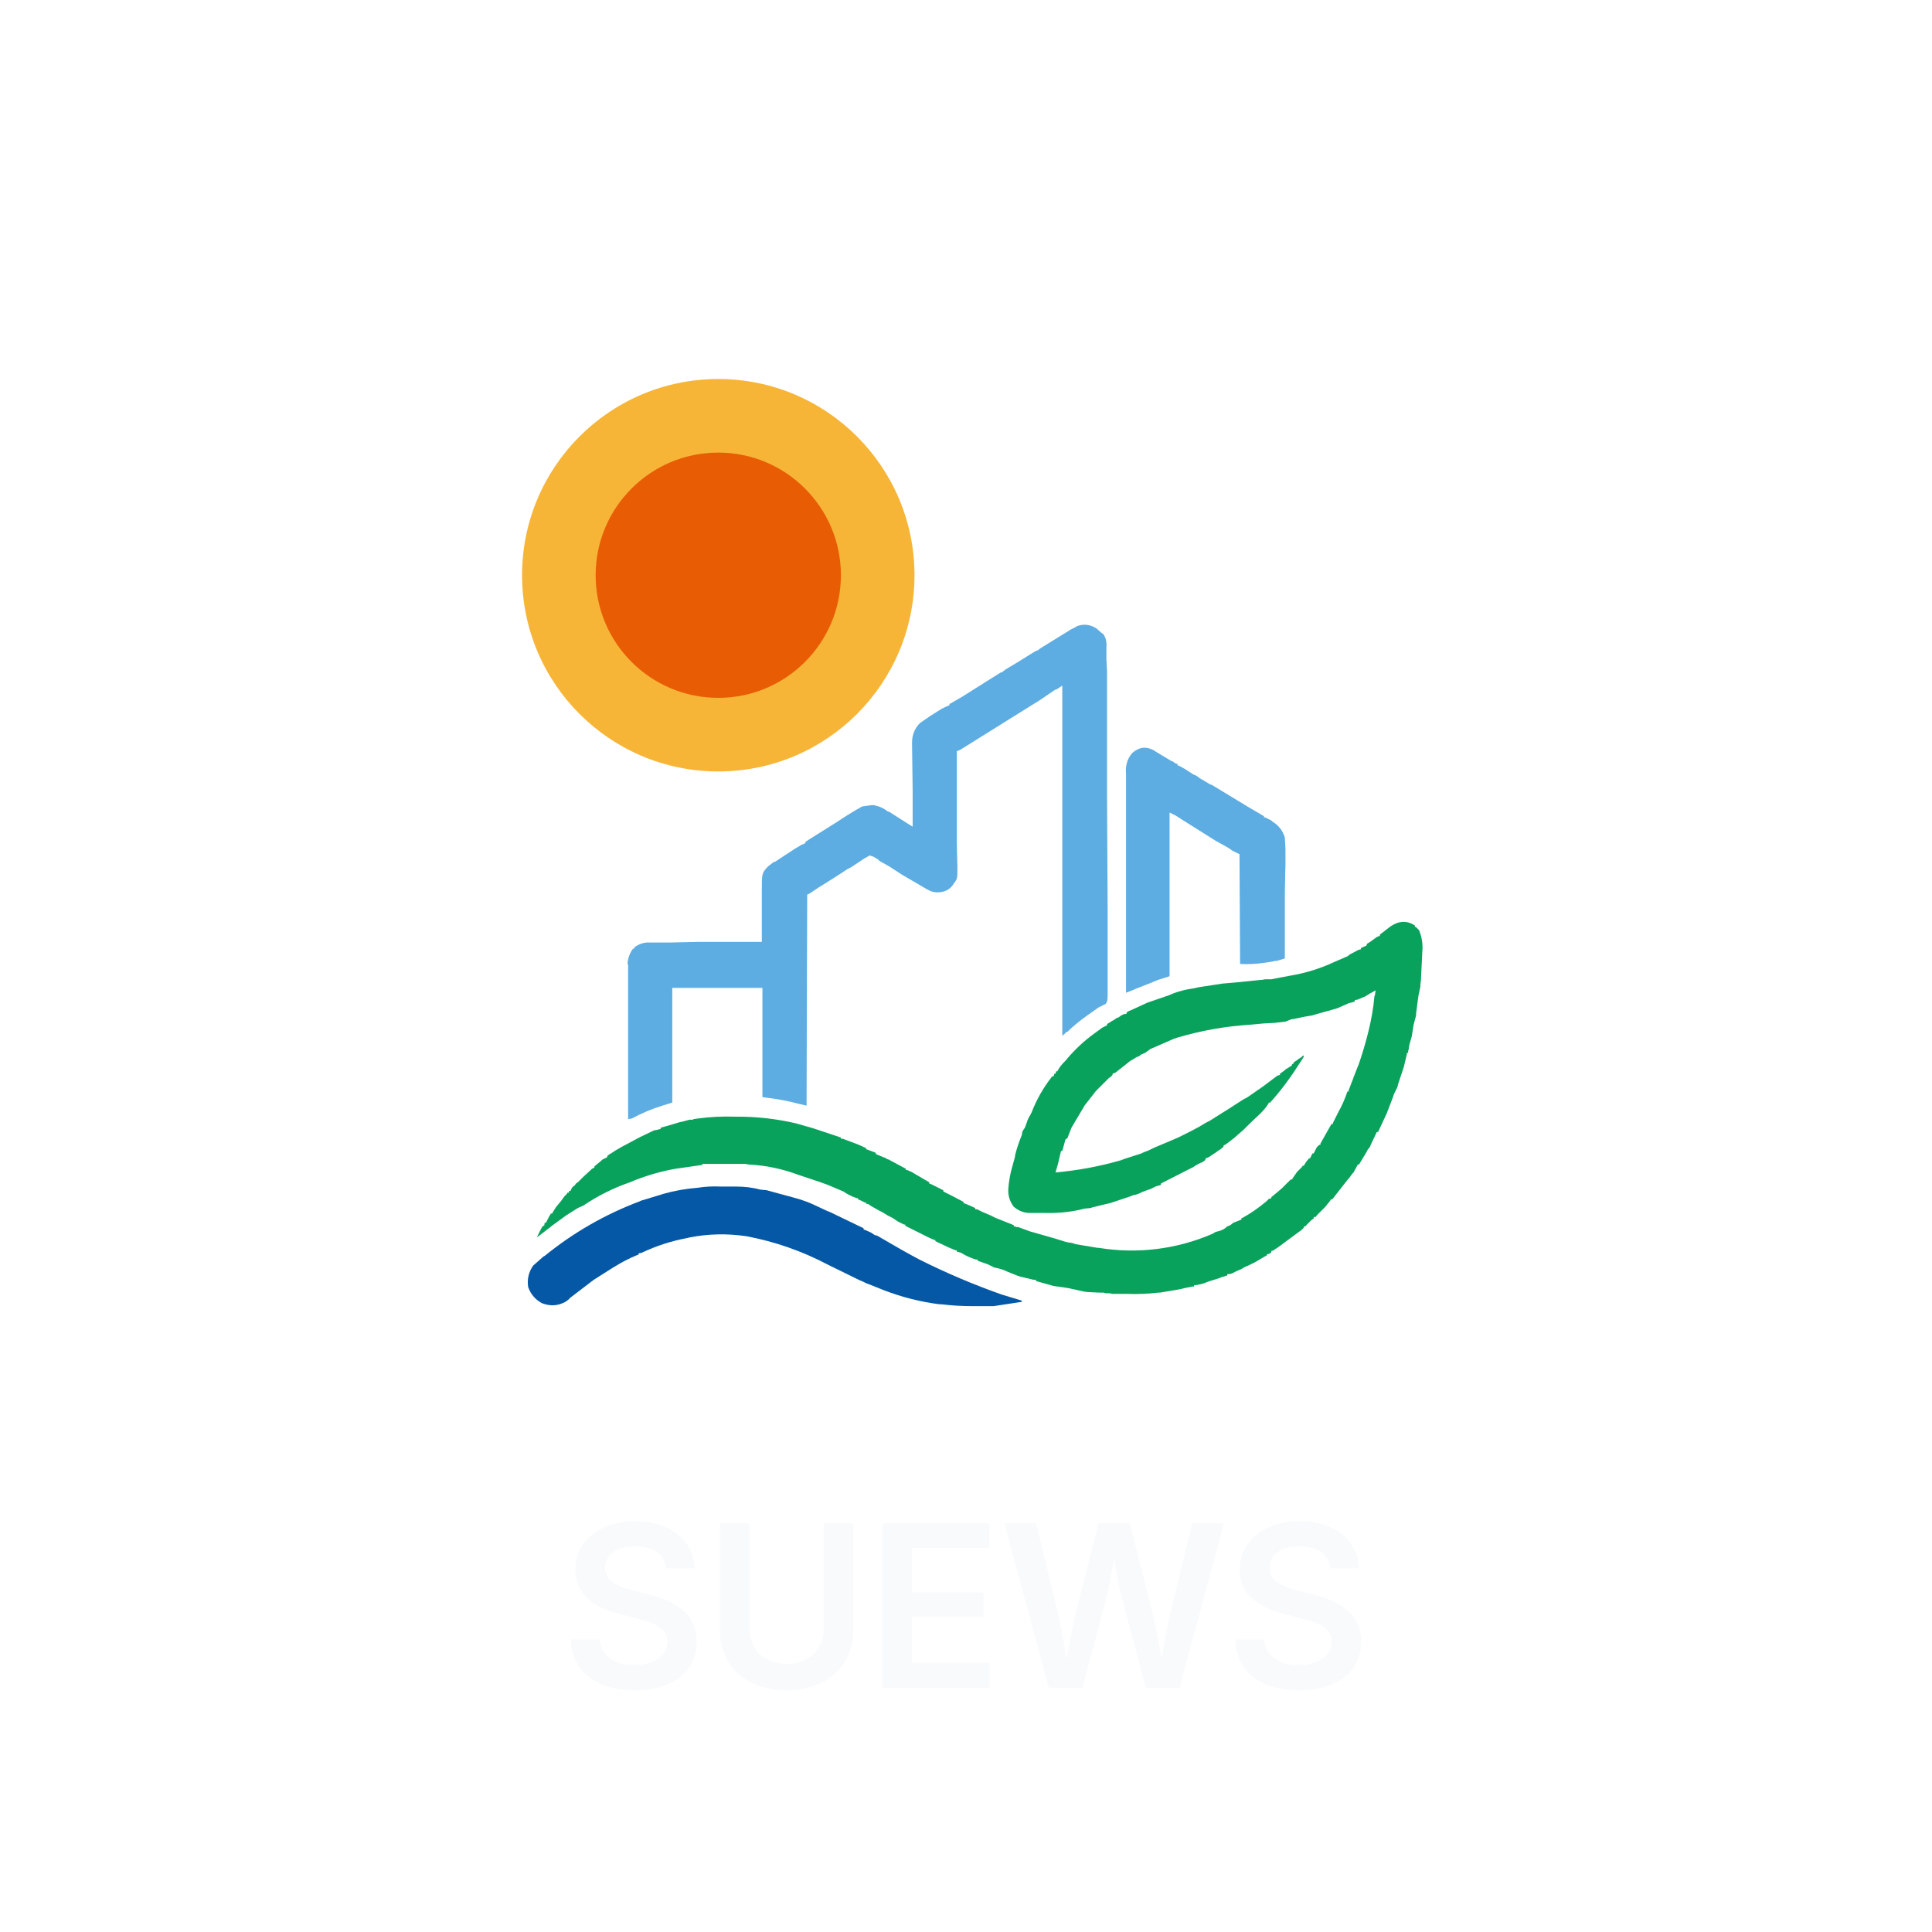
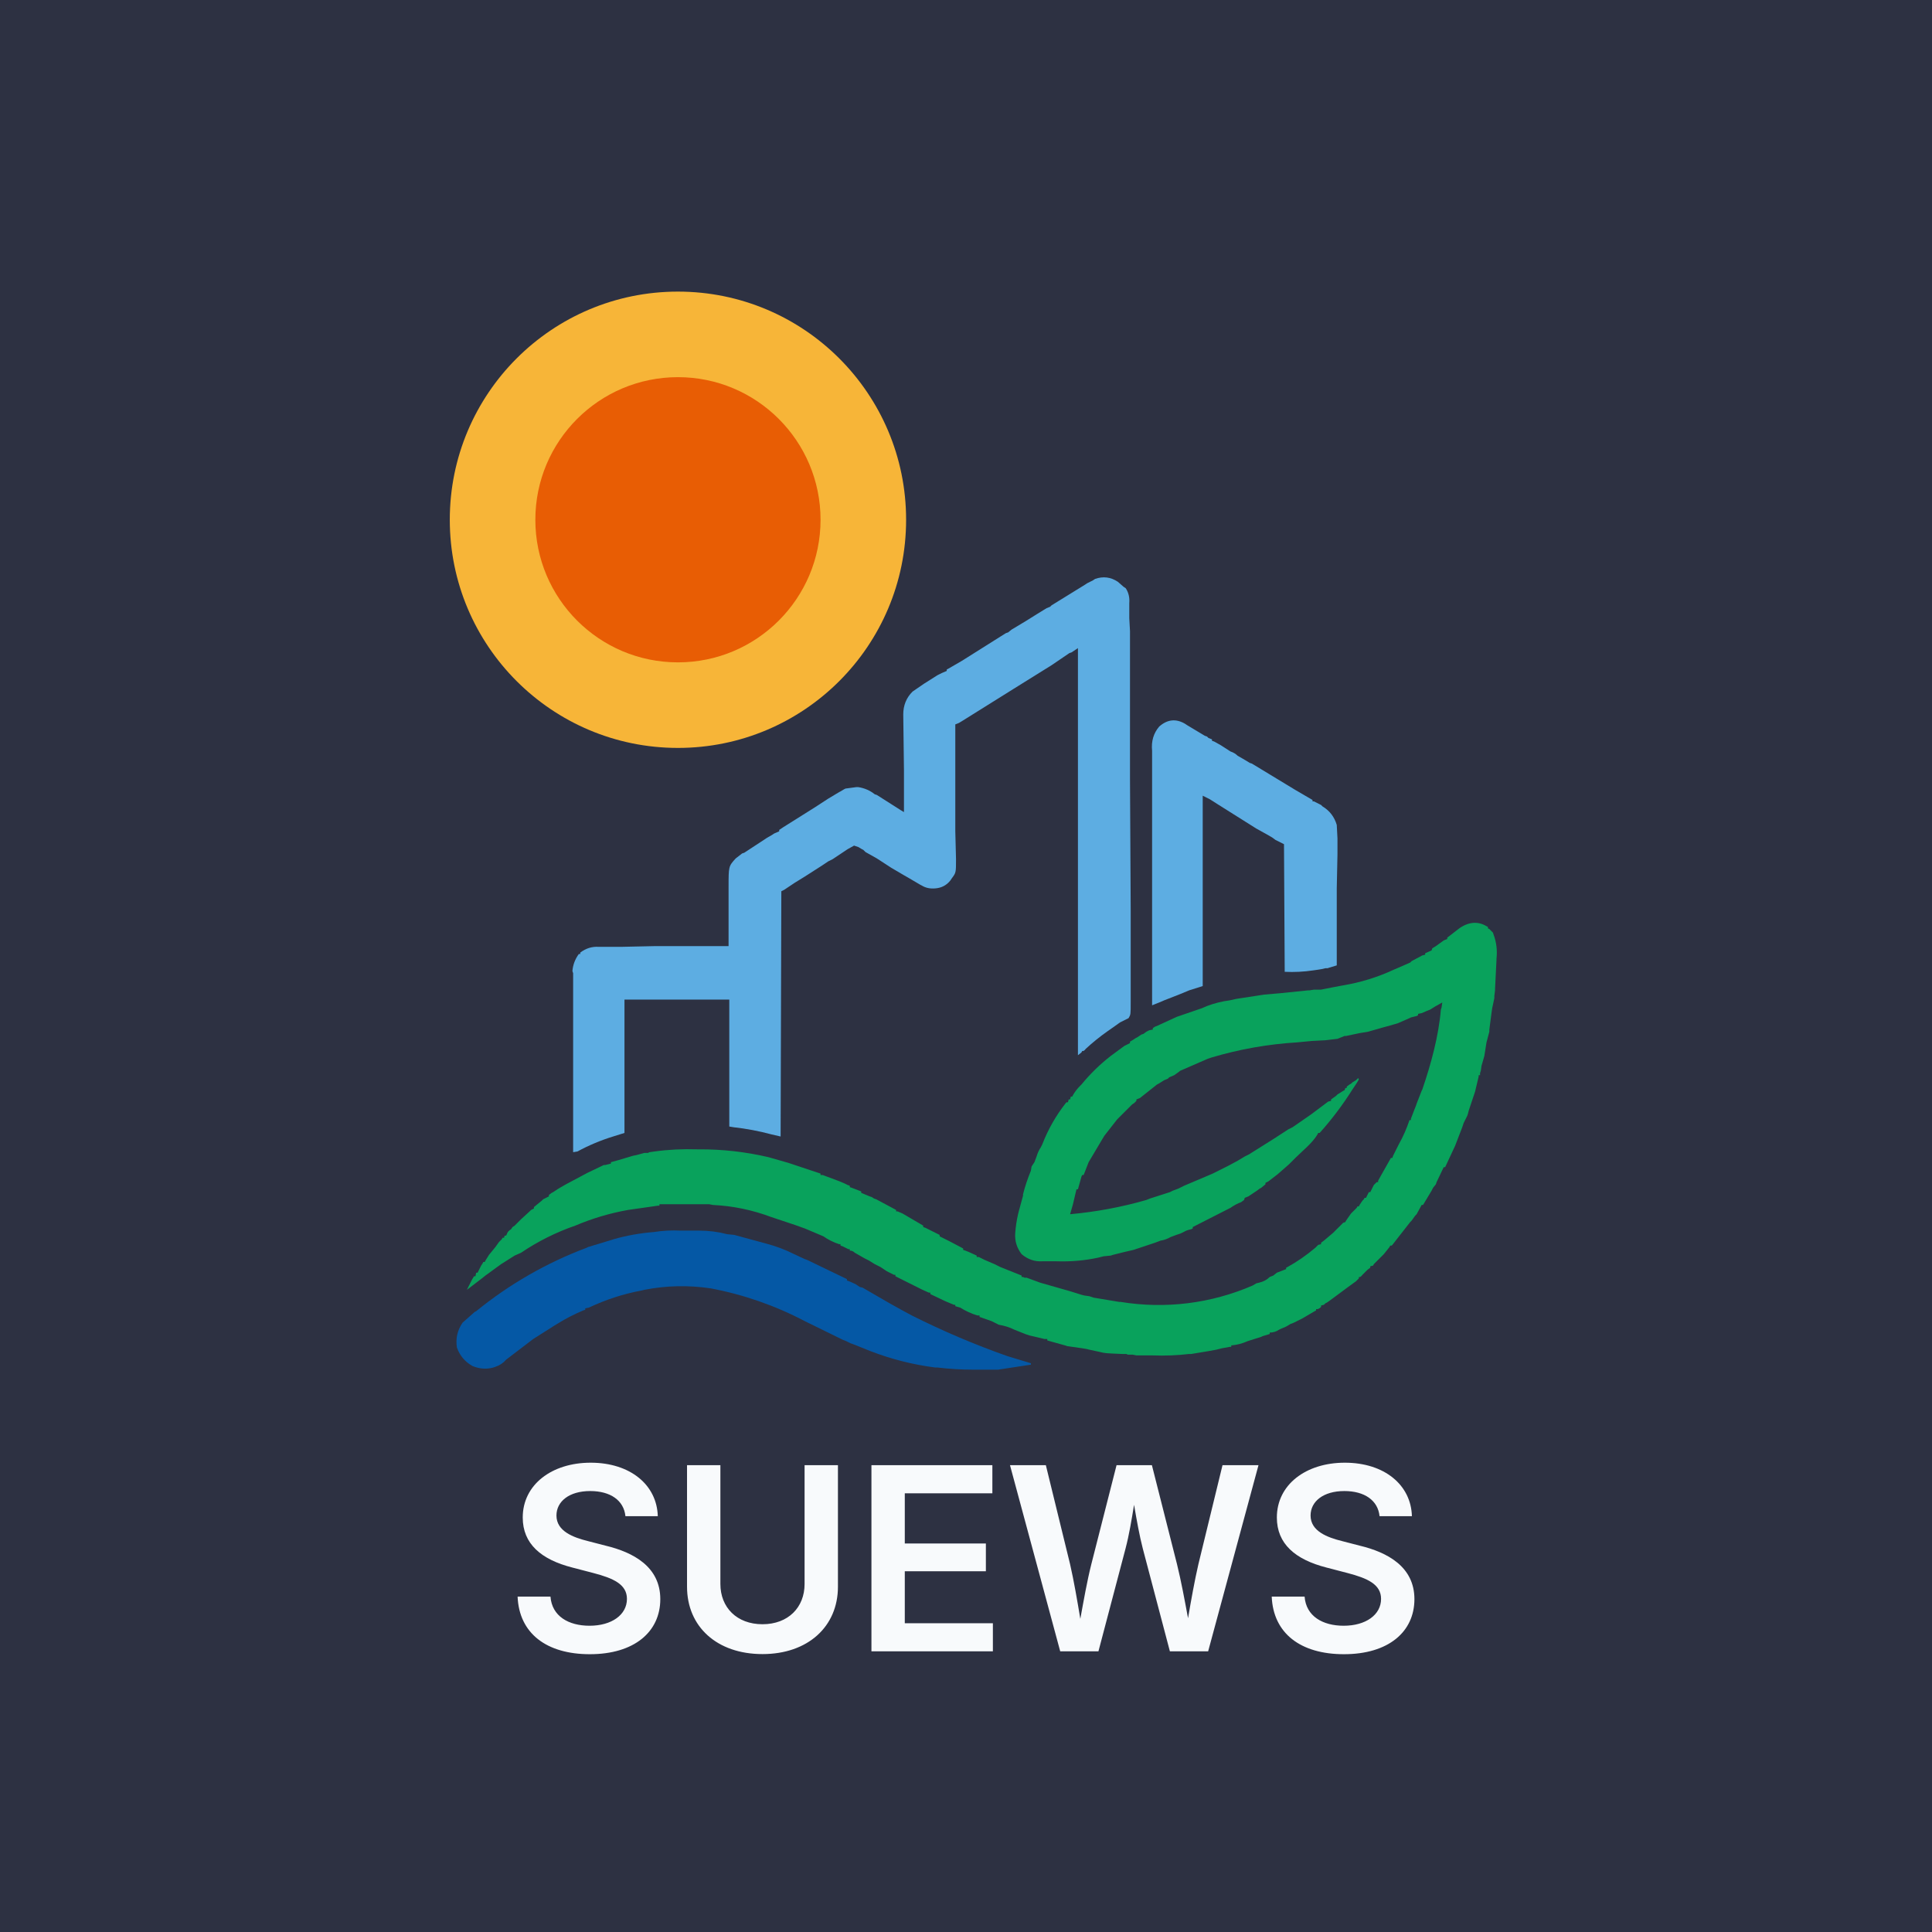
<svg xmlns="http://www.w3.org/2000/svg" viewBox="0 0 1000 1000" width="512" height="512">
-   <g transform="translate(175, 120) scale(0.3173828)">
-     <circle id="sun-outer" cx="620" cy="560" r="320" fill="#F7B538" />
-     <circle id="sun-inner" cx="620" cy="560" r="200" fill="#E85D04" />
-     <path id="buildings-main" fill="#5DADE2" d="m1237 647 8 7 3 2q6 9 5 21v21l1 18v206l1 186v129c0 17 0 17-3 22l-12 6-7 5-10 7q-17 12-31 25-3 4-5 3l-1 2-5 4V740l-9 6-3 1-25 17-53 33-72 45-5 3-5 2v150l1 39c0 19 0 19-6 27l-2 3q-8 10-21 11-11 1-19-4l-2-1-17-10-7-4-17-10-20-13-16-9-2-2-1-1-2-1-5-3-6-2-9 5-21 14-6 3-9 6-25 16-13 8-15 10-4 2-1 344-13-3q-26-7-53-10l-6-1v-178H545v187l-16 5q-26 8-50 21l-6 1v-251l-1-3q1-13 9-24h2v-2q12-9 26-8h31l46-1h105v-83c0-29 0-29 10-40l9-7 3-1 29-19 3-2 7-4 3-2 7-3v-2l6-4 43-27 20-13 15-9 2-1 5-3 2-1 15-2h3q13 2 23 10l3 1 33 21 5 3v-58l-1-79q0-19 13-32l16-11 19-12 2-1 4-2 7-3v-2l2-1 19-11 54-34 8-5 3-1 5-4 15-9 5-3 16-10 13-8 5-2 2-2 47-29 3-2 8-4 3-2q17-6 32 4" />
-     <path id="buildings-detail" fill="#5DADE2" d="m1331 846 3 2 25 15 3 1 2 2 5 2v2l3 1 9 5 14 9q6 2 10 6l7 4 10 6 3 1 61 37 24 14v2h2l10 5 2 2q15 9 20 26l1 19v22l-1 48v108l-10 3-3 1h-3l-4 1-6 1-7 1q-20 3-40 2l-1-179-12-6-4-3-5-3-18-10-54-34-11-7-2-1-8-4v267l-19 6-12 5-23 9-7 3-10 4V884q-2-20 10-34 17-15 36-4" />
-     <path id="leaf-ground" fill="#09a25c" d="m1754 1130 2 1v2l2 1 5 5 1 3q6 16 4 34v2l-2 40v2l-1 8v3l-3 14-1 7-3 23v3l-4 15-3 19-4 14-1 7-1 3v3h-2v2l-5 21-1 3-8 24-1 4-1 3-1 2-4 8-2 6-10 26-7 15-7 15h-2l-10 21-1 3-4 5-2 4-9 15-3 5h-2l-1 2-6 11-2 2-5 7-2 2-18 23-7 9-1 1h-2l-1 2-8 10-6 6-4 4-2 2-2 2-1 2-4 1v2l-4 3-7 7q-3 4-5 3v2l-4 4-11 8-27 20-3 2-2 1-2 2-4 1v2q-4 4-7 3v2l-2 1-17 10-12 6-5 2-5 3-2 1-7 3-2 1q-6 4-13 4v2l-10 3-2 1-19 6q-11 5-23 6v2h-2l-11 2-4 1-4 1-11 2-24 4h-3q-25 3-52 2h-22l-5-1h-7l-2-1h-6c-24-1-24-1-32-3l-14-3-4-1-6-1-21-3-3-1-18-5-7-2v-2h-4l-21-5-6-2-15-6q-10-5-22-7l-10-5-17-6v-2h-3q-13-4-24-11l-7-2v-2h-2l-12-5-21-10v-2h-2l-9-4-12-6-8-4-2-1-4-2-8-4-4-2v-2h-2l-10-5-9-6-8-4-8-5-6-3-14-8q-3-3-7-3v-2h-2l-8-4-3-1v-2h-2q-12-4-22-11l-26-11-14-5-33-11q-40-15-82-17l-5-1h-70v2h-2l-42 6a343 343 0 0 0-74 22 323 323 0 0 0-76 38l-9 4-19 12-22 16-5 4-17 13-4 3 7-14 3-5h2l1-5h2l1-2 4-8 2-3 1-2h2l1-2 5-8 9-11 5-7 2-2 2-2 1-2h2l1-3h2l1-2q1-4 6-7l2-3 3-2 3-3 6-6 12-11 2-2 4-2v-2l11-9 2-2 8-4v-2l4-3 2-1 3-2 3-2 5-3 7-4 30-16 23-11h2l8-2v-2l11-3 20-6 5-1 11-3h5l2-1 7-1q29-4 60-3h2a416 416 0 0 1 98 11l28 8 30 10 15 5v2h3l24 9 7 3 4 2 3 1v2l3 1 13 5v2l12 5 3 1 3 2 3 1 28 15v2h2l7 3 29 17v2l3 1 10 5 10 5v2l2 1 10 5 2 1 19 10v2l3 1 5 2 11 5v2h3l8 4 14 6 8 4 30 12v2h2l2 1h3l19 7 35 10 7 2 16 5 4 1 7 1 6 2 36 6h2a331 331 0 0 0 185-23l5-3 4-1q9-2 15-8l5-2 5-4 13-5v-2l2-1q20-11 39-27l2-2 2-2 4-1v-2l4-3 13-11 2-2 12-12 3-1 1-2 7-10 8-8 1-2h2l1-2 4-6 2-2 1-2h2l1-2 3-6h2l1-2 4-8 2-2 2-2h2v-2l5-9 13-23h2l1-3 5-10 2-4 1-2q9-16 15-34h2v-2l5-13 2-5 1-3 7-18 1-2c12-35 23-75 26-112l1-3 1-7-7 4-2 1-8 5-5 2-7 3-5 1v2l-2 1-8 2-2 1-16 7-10 3-11 3-14 4-7 2-12 2-19 4h-2l-10 4-17 2-19 1-21 2a533 533 0 0 0-119 21l-6 2-39 17-1 1-7 5-7 3-2 2-5 2-8 5-2 1-24 19-5 2v2l-3 3-3 2-2 2-16 16-3 3-18 23-3 5-19 32-7 18h-2l-1 2-5 18h-2l-1 4-4 17-4 14q55-5 107-20l5-2 28-9 2-1 2-1 8-3 8-4 33-14 7-3 22-11 13-7 10-6 6-3 35-22 20-13 6-3 26-18 24-18 4-1v-2l7-5 2-2 8-5 2-1 1-3h2v-2l4-3 2-1 2-2 5-3 3-3 1 2-3 5-2 3-2 3-2 3a452 452 0 0 1-46 61h-2l-1 2c-7 12-21 23-31 33l-9 9-16 14-13 10-4 2v2l-6 5-2 1-4 3-6 4-3 2-3 2-5 2-1 3-4 3q-8 3-15 8l-53 27v2l-2 1-4 1-3 1-8 4-6 2-8 3q-7 4-14 5l-8 3-30 10-13 3-16 4-3 1-10 1-8 2q-28 6-58 5h-20q-16 1-29-10-10-13-9-29 1-14 4-27l1-4 6-22v-2q4-16 11-33l1-6 4-6 3-8q2-7 6-13l2-4a225 225 0 0 1 33-58l1-1h2l1-4h2l1-4h2l1-2q4-7 10-13l2-2a257 257 0 0 1 41-40l19-14 2-1 6-3v-2l5-3 3-2 2-1 6-4 3-1 4-3 2-1 2-1 5-1v-2l3-2 5-2 2-1 24-11 3-1 32-11 7-3q16-6 32-8l9-2 39-6 23-2 39-4h2l6-1h10l15-3 16-3a274 274 0 0 0 71-22l7-3 16-7 2-2 15-8 4-1v-2l9-4 1-3 5-3 11-8 5-2v-2l4-3 9-7c12-10 27-15 42-6" />
-     <path id="wave" fill="#0558a5" d="M624 1557h26q20 0 39 5l10 1 33 9 11 3a200 200 0 0 1 40 15l15 7 3 1 56 27v2l3 1 9 4 3 2 3 2 4 1 38 22 18 10 13 7a1153 1153 0 0 0 134 57l33 10v2l-46 7h-35q-25 0-50-3h-3q-47-6-91-23l-5-2-20-8-3-1-6-3-5-2-53-26a470 470 0 0 0-132-46q-47-7-93 2l-4 1q-38 7-74 24l-5 1v2l-3 1q-19 8-35 18l-5 3-30 19-38 29q-6 7-15 10l-3 1q-14 4-29-2-16-9-22-26-3-19 8-35l17-15 2-1a553 553 0 0 1 155-89l2-1 33-10 3-1a288 288 0 0 1 56-10q19-3 38-2" />
-   </g>
-   <text x="500" y="873.6" font-family="Inter, system-ui, -apple-system, sans-serif" font-size="117" font-weight="600" fill="#f8fafc" text-anchor="middle" letter-spacing="-2">SUEWS</text>
+   <rect width="1000" height="1000" fill="#2D3142" />
+   <svg x="199.021" y="118.785" width="601.958" height="620" viewBox="290 240 1468 1512">
+     <g transform="translate(102.4, 102.4) scale(0.9)">
+       <circle id="sun-outer" cx="620" cy="560" r="320" fill="#F7B538" />
+       <circle id="sun-inner" cx="620" cy="560" r="200" fill="#E85D04" />
+       <path id="buildings-main" fill="#5DADE2" d="m1237 647 8 7 3 2q6 9 5 21v21l1 18v206l1 186v129c0 17 0 17-3 22l-12 6-7 5-10 7q-17 12-31 25-3 4-5 3l-1 2-5 4V740l-9 6-3 1-25 17-53 33-72 45-5 3-5 2v150l1 39c0 19 0 19-6 27l-2 3q-8 10-21 11-11 1-19-4l-2-1-17-10-7-4-17-10-20-13-16-9-2-2-1-1-2-1-5-3-6-2-9 5-21 14-6 3-9 6-25 16-13 8-15 10-4 2-1 344-13-3q-26-7-53-10l-6-1v-178H545v187l-16 5q-26 8-50 21l-6 1v-251l-1-3q1-13 9-24h2v-2q12-9 26-8h31l46-1h105v-83c0-29 0-29 10-40l9-7 3-1 29-19 3-2 7-4 3-2 7-3v-2l6-4 43-27 20-13 15-9 2-1 5-3 2-1 15-2h3q13 2 23 10l3 1 33 21 5 3v-58l-1-79q0-19 13-32l16-11 19-12 2-1 4-2 7-3v-2l2-1 19-11 54-34 8-5 3-1 5-4 15-9 5-3 16-10 13-8 5-2 2-2 47-29 3-2 8-4 3-2q17-6 32 4" />
+       <path id="buildings-detail" fill="#5DADE2" d="m1331 846 3 2 25 15 3 1 2 2 5 2v2l3 1 9 5 14 9q6 2 10 6l7 4 10 6 3 1 61 37 24 14v2h2l10 5 2 2q15 9 20 26l1 19v22l-1 48v108l-10 3-3 1h-3l-4 1-6 1-7 1q-20 3-40 2l-1-179-12-6-4-3-5-3-18-10-54-34-11-7-2-1-8-4v267l-19 6-12 5-23 9-7 3-10 4V884q-2-20 10-34 17-15 36-4" />
+       <path id="leaf-ground" fill="#09a25c" d="m1754 1130 2 1v2l2 1 5 5 1 3q6 16 4 34v2l-2 40v2l-1 8v3l-3 14-1 7-3 23v3l-4 15-3 19-4 14-1 7-1 3v3h-2v2l-5 21-1 3-8 24-1 4-1 3-1 2-4 8-2 6-10 26-7 15-7 15h-2l-10 21-1 3-4 5-2 4-9 15-3 5h-2l-1 2-6 11-2 2-5 7-2 2-18 23-7 9-1 1h-2l-1 2-8 10-6 6-4 4-2 2-2 2-1 2-4 1v2l-4 3-7 7q-3 4-5 3v2l-4 4-11 8-27 20-3 2-2 1-2 2-4 1v2q-4 4-7 3v2l-2 1-17 10-12 6-5 2-5 3-2 1-7 3-2 1q-6 4-13 4v2l-10 3-2 1-19 6q-11 5-23 6v2h-2l-11 2-4 1-4 1-11 2-24 4h-3q-25 3-52 2h-22l-5-1h-7l-2-1h-6c-24-1-24-1-32-3l-14-3-4-1-6-1-21-3-3-1-18-5-7-2v-2h-4l-21-5-6-2-15-6q-10-5-22-7l-10-5-17-6v-2h-3q-13-4-24-11l-7-2v-2h-2l-12-5-21-10v-2h-2l-9-4-12-6-8-4-2-1-4-2-8-4-4-2v-2h-2l-10-5-9-6-8-4-8-5-6-3-14-8q-3-3-7-3v-2h-2l-8-4-3-1v-2h-2q-12-4-22-11l-26-11-14-5-33-11q-40-15-82-17l-5-1h-70v2h-2l-42 6a343 343 0 0 0-74 22 323 323 0 0 0-76 38l-9 4-19 12-22 16-5 4-17 13-4 3 7-14 3-5h2l1-5h2l1-2 4-8 2-3 1-2h2l1-2 5-8 9-11 5-7 2-2 2-2 1-2h2l1-3h2l1-2q1-4 6-7l2-3 3-2 3-3 6-6 12-11 2-2 4-2v-2l11-9 2-2 8-4v-2l4-3 2-1 3-2 3-2 5-3 7-4 30-16 23-11h2l8-2v-2l11-3 20-6 5-1 11-3h5l2-1 7-1q29-4 60-3h2a416 416 0 0 1 98 11l28 8 30 10 15 5v2h3l24 9 7 3 4 2 3 1v2l3 1 13 5v2l12 5 3 1 3 2 3 1 28 15v2h2l7 3 29 17v2l3 1 10 5 10 5v2l2 1 10 5 2 1 19 10v2l3 1 5 2 11 5v2h3l8 4 14 6 8 4 30 12v2h2l2 1h3l19 7 35 10 7 2 16 5 4 1 7 1 6 2 36 6h2a331 331 0 0 0 185-23l5-3 4-1q9-2 15-8l5-2 5-4 13-5v-2l2-1q20-11 39-27l2-2 2-2 4-1v-2l4-3 13-11 2-2 12-12 3-1 1-2 7-10 8-8 1-2h2l1-2 4-6 2-2 1-2h2l1-2 3-6h2l1-2 4-8 2-2 2-2h2v-2l5-9 13-23h2l1-3 5-10 2-4 1-2q9-16 15-34h2v-2l5-13 2-5 1-3 7-18 1-2c12-35 23-75 26-112l1-3 1-7-7 4-2 1-8 5-5 2-7 3-5 1v2l-2 1-8 2-2 1-16 7-10 3-11 3-14 4-7 2-12 2-19 4h-2l-10 4-17 2-19 1-21 2a533 533 0 0 0-119 21l-6 2-39 17-1 1-7 5-7 3-2 2-5 2-8 5-2 1-24 19-5 2v2l-3 3-3 2-2 2-16 16-3 3-18 23-3 5-19 32-7 18h-2l-1 2-5 18h-2l-1 4-4 17-4 14q55-5 107-20l5-2 28-9 2-1 2-1 8-3 8-4 33-14 7-3 22-11 13-7 10-6 6-3 35-22 20-13 6-3 26-18 24-18 4-1v-2l7-5 2-2 8-5 2-1 1-3h2v-2l4-3 2-1 2-2 5-3 3-3 1 2-3 5-2 3-2 3-2 3a452 452 0 0 1-46 61h-2l-1 2c-7 12-21 23-31 33l-9 9-16 14-13 10-4 2v2l-6 5-2 1-4 3-6 4-3 2-3 2-5 2-1 3-4 3q-8 3-15 8l-53 27v2l-2 1-4 1-3 1-8 4-6 2-8 3q-7 4-14 5l-8 3-30 10-13 3-16 4-3 1-10 1-8 2q-28 6-58 5h-20q-16 1-29-10-10-13-9-29 1-14 4-27l1-4 6-22v-2q4-16 11-33l1-6 4-6 3-8q2-7 6-13l2-4a225 225 0 0 1 33-58l1-1h2l1-4h2l1-4h2l1-2q4-7 10-13l2-2a257 257 0 0 1 41-40l19-14 2-1 6-3v-2l5-3 3-2 2-1 6-4 3-1 4-3 2-1 2-1 5-1v-2l3-2 5-2 2-1 24-11 3-1 32-11 7-3q16-6 32-8l9-2 39-6 23-2 39-4h2l6-1h10l15-3 16-3a274 274 0 0 0 71-22l7-3 16-7 2-2 15-8 4-1v-2l9-4 1-3 5-3 11-8 5-2v-2l4-3 9-7c12-10 27-15 42-6" />
+       <path id="wave" fill="#0558a5" d="M624 1557h26q20 0 39 5l10 1 33 9 11 3a200 200 0 0 1 40 15l15 7 3 1 56 27v2l3 1 9 4 3 2 3 2 4 1 38 22 18 10 13 7a1153 1153 0 0 0 134 57l33 10v2l-46 7h-35q-25 0-50-3h-3q-47-6-91-23l-5-2-20-8-3-1-6-3-5-2-53-26a470 470 0 0 0-132-46q-47-7-93 2l-4 1q-38 7-74 24l-5 1v2l-3 1q-19 8-35 18l-5 3-30 19-38 29q-6 7-15 10l-3 1q-14 4-29-2-16-9-22-26-3-19 8-35l17-15 2-1a553 553 0 0 1 155-89l2-1 33-10 3-1a288 288 0 0 1 56-10q19-3 38-2" />
+     </g>
+   </svg>
+   <text x="500" y="854.729" font-family="Inter, system-ui, -apple-system, sans-serif" font-size="132.431" font-weight="600" fill="#f8fafc" text-anchor="middle" letter-spacing="-2">SUEWS</text>
</svg>
